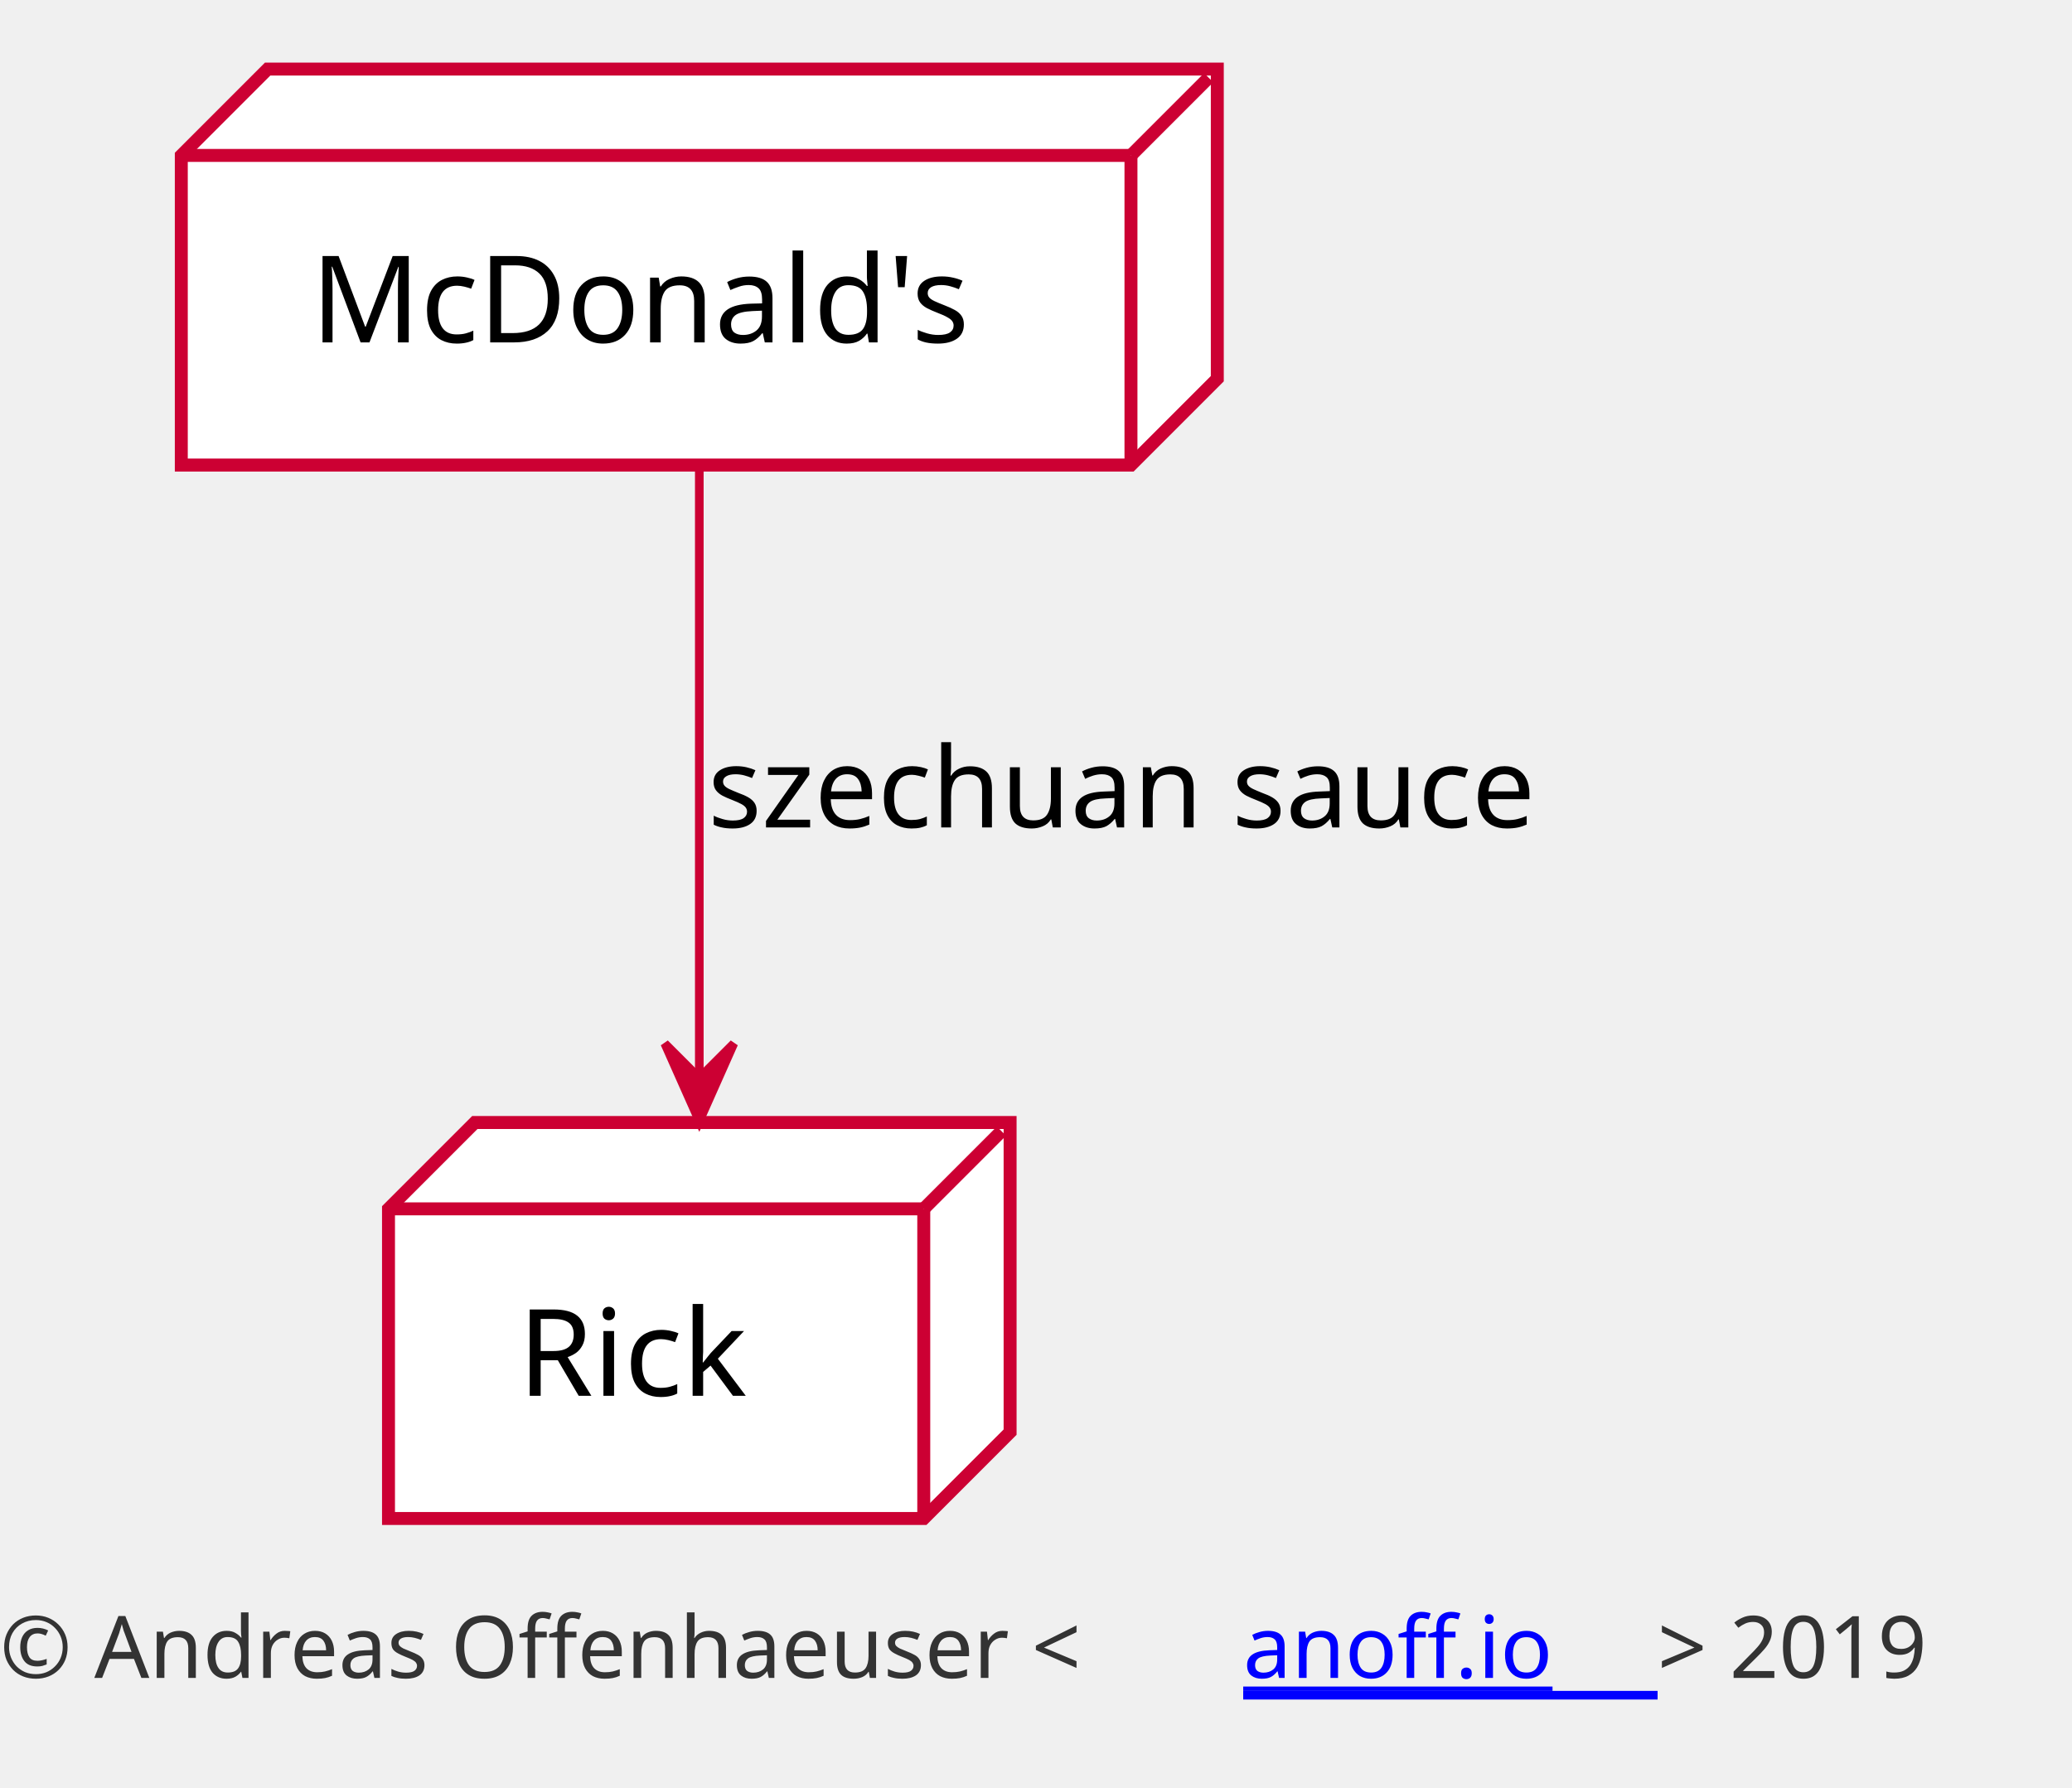
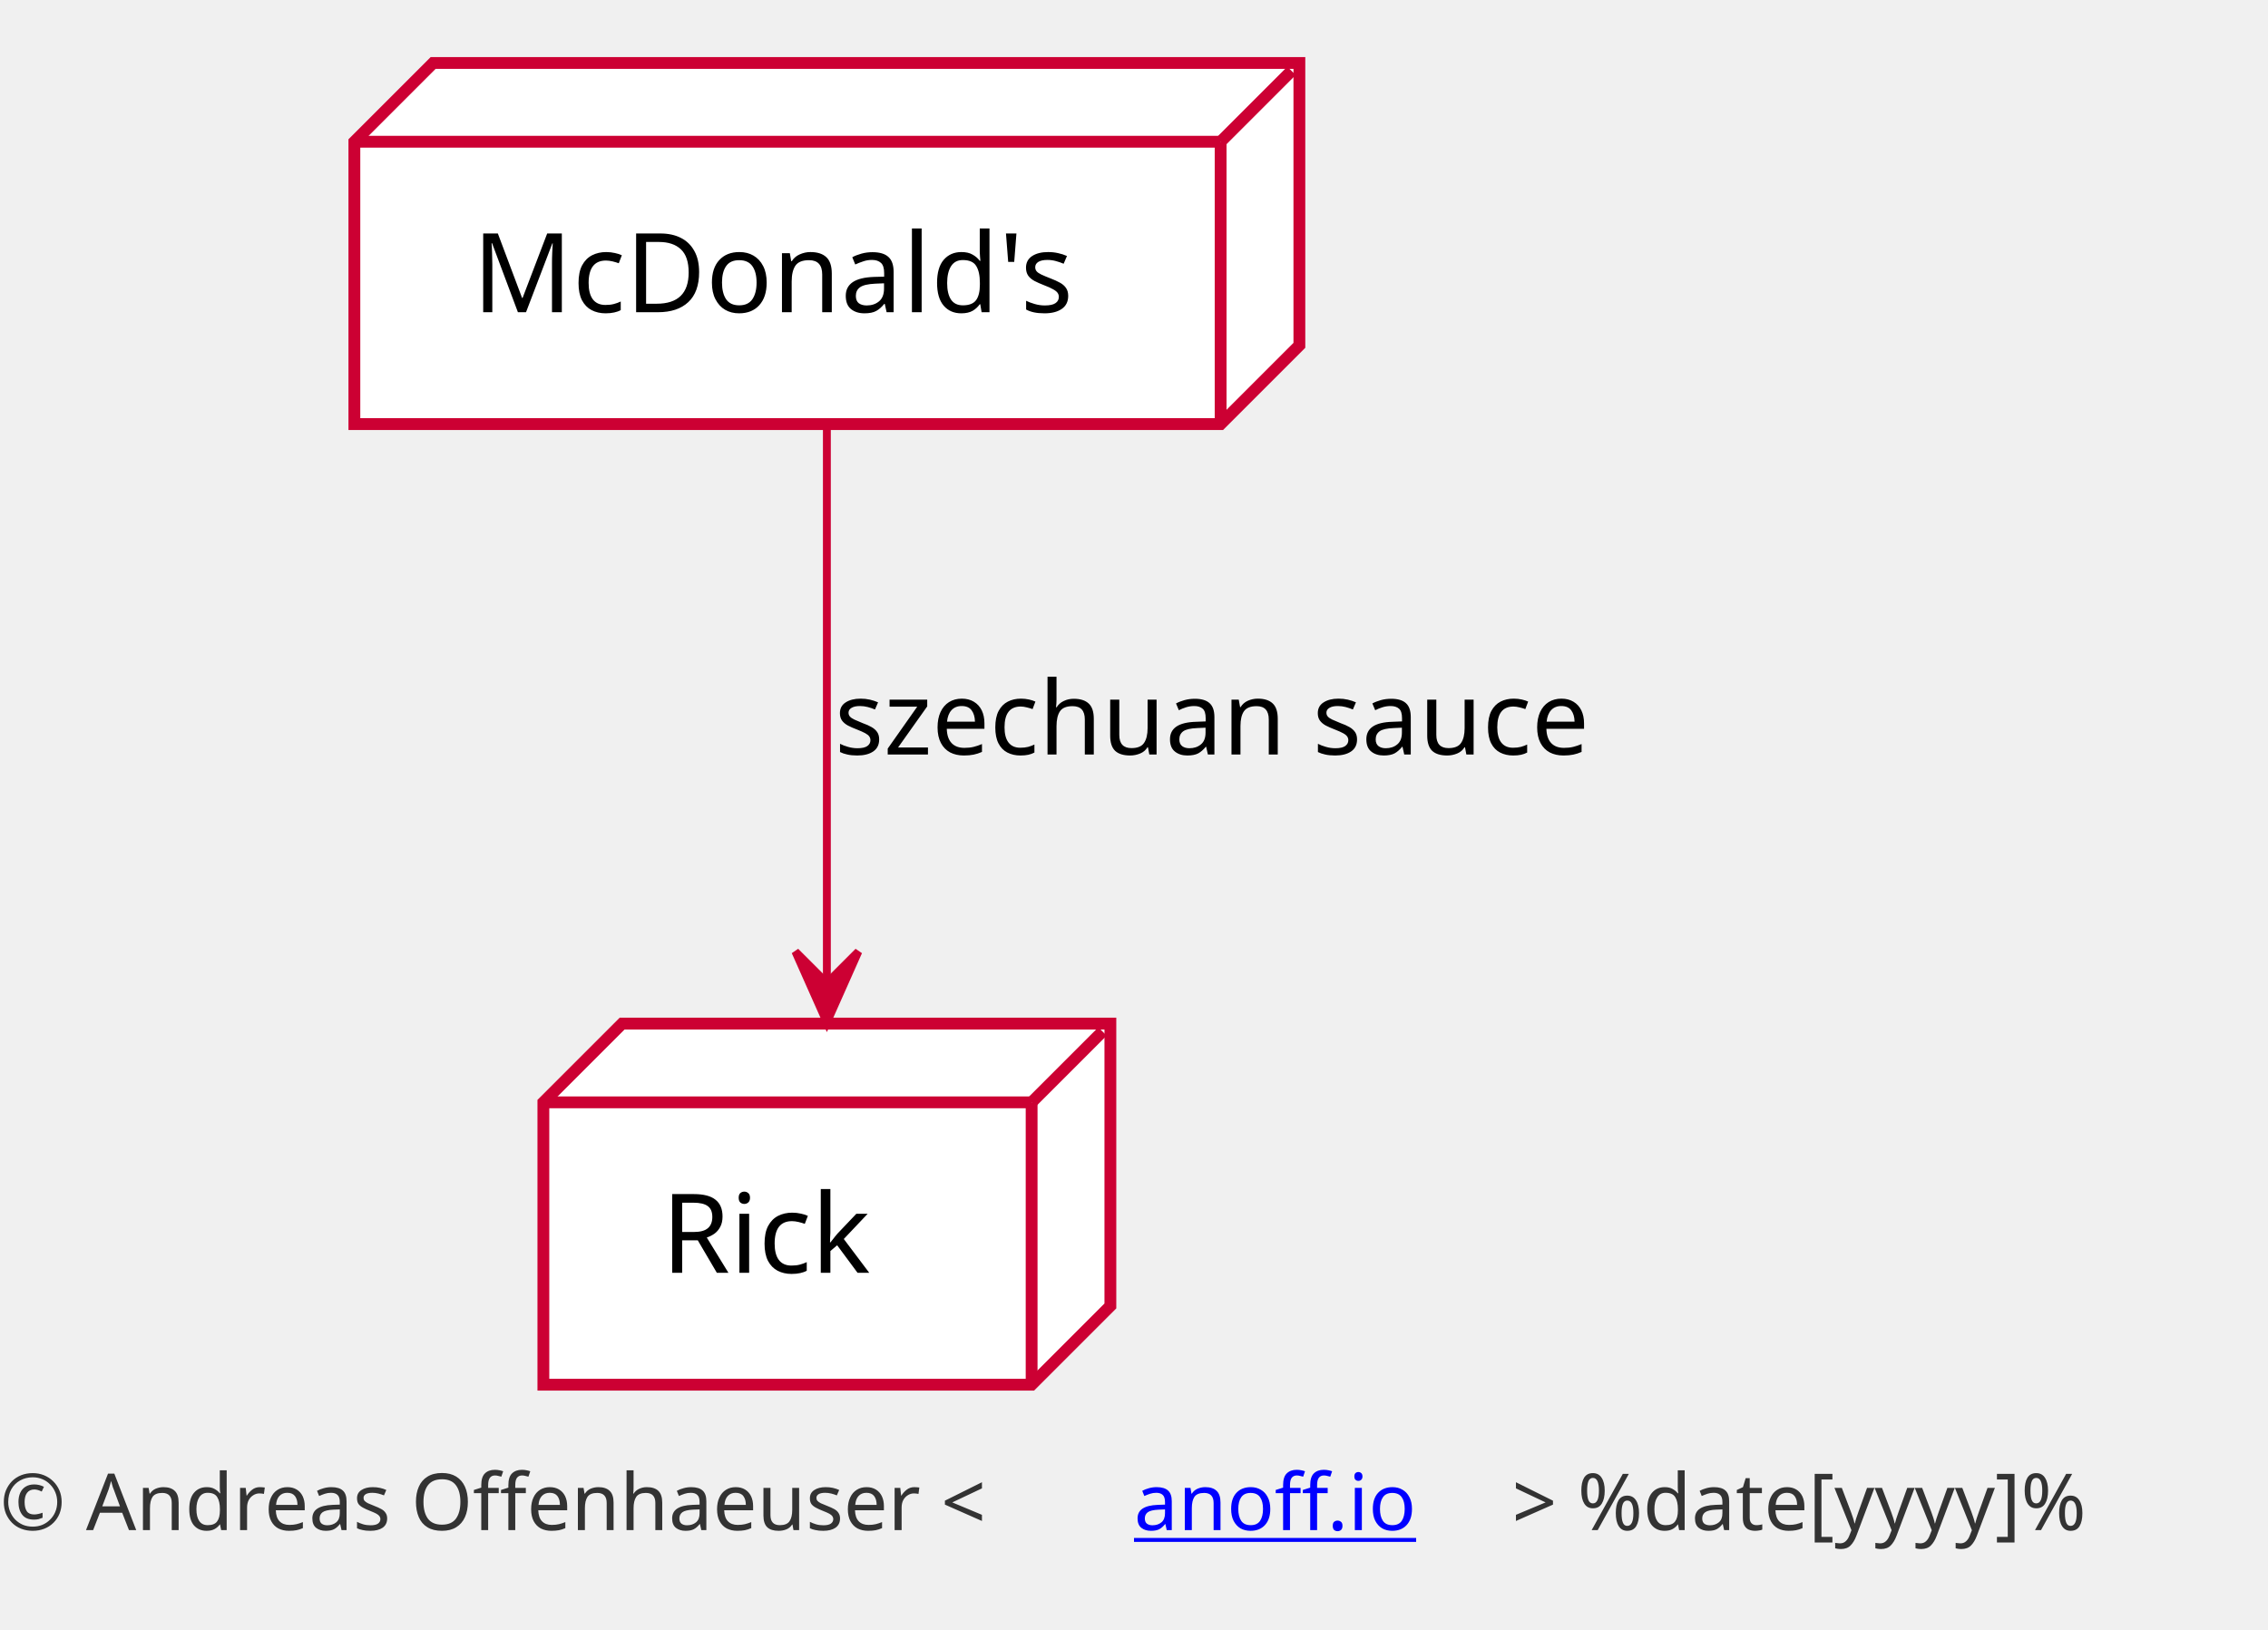
- <svg xmlns="http://www.w3.org/2000/svg" xmlns:xlink="http://www.w3.org/1999/xlink" contentScriptType="application/ecmascript" contentStyleType="text/css" height="207px" preserveAspectRatio="none" style="width:240px;height:207px;" version="1.1" viewBox="0 0 240 207" width="240px" zoomAndPan="magnify">
+ <svg xmlns="http://www.w3.org/2000/svg" xmlns:xlink="http://www.w3.org/1999/xlink" contentScriptType="application/ecmascript" contentStyleType="text/css" height="207px" preserveAspectRatio="none" style="width:288px;height:207px;" version="1.1" viewBox="0 0 288 207" width="288px" zoomAndPan="magnify">
  <defs />
  <g>
-     <rect fill="none" height="206.825" style="stroke: #FFFFFF; stroke-width: 0.0;" width="239" x="0" y="0" />
-     <polygon fill="#FFFFFF" points="21,18,31,8,141,8,141,43.859,131,53.859,21,53.859,21,18" style="stroke: #CC0033; stroke-width: 1.5;" />
-     <line style="stroke: #CC0033; stroke-width: 1.5;" x1="131" x2="140" y1="18" y2="9" />
-     <line style="stroke: #CC0033; stroke-width: 1.5;" x1="21" x2="131" y1="18" y2="18" />
-     <line style="stroke: #CC0033; stroke-width: 1.5;" x1="131" x2="131" y1="18" y2="53.859" />
-     <text fill="#000000" font-family="sans-serif" font-size="14" lengthAdjust="spacingAndGlyphs" textLength="80" x="36" y="39.655">McDonald's</text>
-     <polygon fill="#FFFFFF" points="45,140,55,130,117,130,117,165.859,107,175.859,45,175.859,45,140" style="stroke: #CC0033; stroke-width: 1.5;" />
-     <line style="stroke: #CC0033; stroke-width: 1.5;" x1="107" x2="116" y1="140" y2="131" />
-     <line style="stroke: #CC0033; stroke-width: 1.5;" x1="45" x2="107" y1="140" y2="140" />
-     <line style="stroke: #CC0033; stroke-width: 1.5;" x1="107" x2="107" y1="140" y2="175.859" />
-     <text fill="#000000" font-family="sans-serif" font-size="14" lengthAdjust="spacingAndGlyphs" textLength="32" x="60" y="161.655">Rick</text>
-     <path d="M81,54.234 C81,74.247 81,103.2 81,124.588 " fill="none" id="mcd-rick" style="stroke: #CC0033; stroke-width: 1.0;" />
-     <polygon fill="#CC0033" points="81,129.852,85,120.852,81,124.852,77,120.852,81,129.852" style="stroke: #CC0033; stroke-width: 1.0;" />
-     <text fill="#000000" font-family="sans-serif" font-size="13" lengthAdjust="spacingAndGlyphs" textLength="112" x="82" y="95.823">szechuan sauce</text>
+     <rect fill="none" height="206.825" style="stroke: #FFFFFF; stroke-width: 0.0;" width="287" x="0" y="0" />
+     <polygon fill="#FFFFFF" points="45,18,55,8,165,8,165,43.859,155,53.859,45,53.859,45,18" style="stroke: #CC0033; stroke-width: 1.5;" />
+     <line style="stroke: #CC0033; stroke-width: 1.5;" x1="155" x2="164" y1="18" y2="9" />
+     <line style="stroke: #CC0033; stroke-width: 1.5;" x1="45" x2="155" y1="18" y2="18" />
+     <line style="stroke: #CC0033; stroke-width: 1.5;" x1="155" x2="155" y1="18" y2="53.859" />
+     <text fill="#000000" font-family="sans-serif" font-size="14" lengthAdjust="spacingAndGlyphs" textLength="80" x="60" y="39.655">McDonald's</text>
+     <polygon fill="#FFFFFF" points="69,140,79,130,141,130,141,165.859,131,175.859,69,175.859,69,140" style="stroke: #CC0033; stroke-width: 1.5;" />
+     <line style="stroke: #CC0033; stroke-width: 1.5;" x1="131" x2="140" y1="140" y2="131" />
+     <line style="stroke: #CC0033; stroke-width: 1.5;" x1="69" x2="131" y1="140" y2="140" />
+     <line style="stroke: #CC0033; stroke-width: 1.5;" x1="131" x2="131" y1="140" y2="175.859" />
+     <text fill="#000000" font-family="sans-serif" font-size="14" lengthAdjust="spacingAndGlyphs" textLength="32" x="84" y="161.655">Rick</text>
+     <path d="M105,54.234 C105,74.247 105,103.2 105,124.588 " fill="none" id="mcd-rick" style="stroke: #CC0033; stroke-width: 1.0;" />
+     <polygon fill="#CC0033" points="105,129.852,109,120.852,105,124.852,101,120.852,105,129.852" style="stroke: #CC0033; stroke-width: 1.0;" />
+     <text fill="#000000" font-family="sans-serif" font-size="13" lengthAdjust="spacingAndGlyphs" textLength="112" x="106" y="95.823">szechuan sauce</text>
    <text fill="#333333" font-family="sans-serif" font-size="10" lengthAdjust="spacingAndGlyphs" textLength="144" x="0" y="194.325">© Andreas Offenhaeuser &lt;</text>
-     <a target="_top" xlink:actuate="onRequest" xlink:href="https://anoff.io" xlink:show="new" xlink:title="https://anoff.io" xlink:type="simple">
+     <a href="https://anoff.io" target="_top" xlink:actuate="onRequest" xlink:show="new" xlink:title="https://anoff.io" xlink:type="simple">
      <text fill="#0000FF" font-family="sans-serif" font-size="10" lengthAdjust="spacingAndGlyphs" text-decoration="underline" textLength="48" x="144" y="194.325">anoff.io</text>
-       <line style="stroke: #0000FF; stroke-width: 1.0;" x1="144" x2="192" y1="196.325" y2="196.325" />
    </a>
-     <text fill="#333333" font-family="sans-serif" font-size="10" lengthAdjust="spacingAndGlyphs" textLength="36" x="192" y="194.325">&gt; 2019</text>
+     <text fill="#333333" font-family="sans-serif" font-size="10" lengthAdjust="spacingAndGlyphs" textLength="84" x="192" y="194.325">&gt; %date[yyyy]%</text>
  </g>
</svg>
